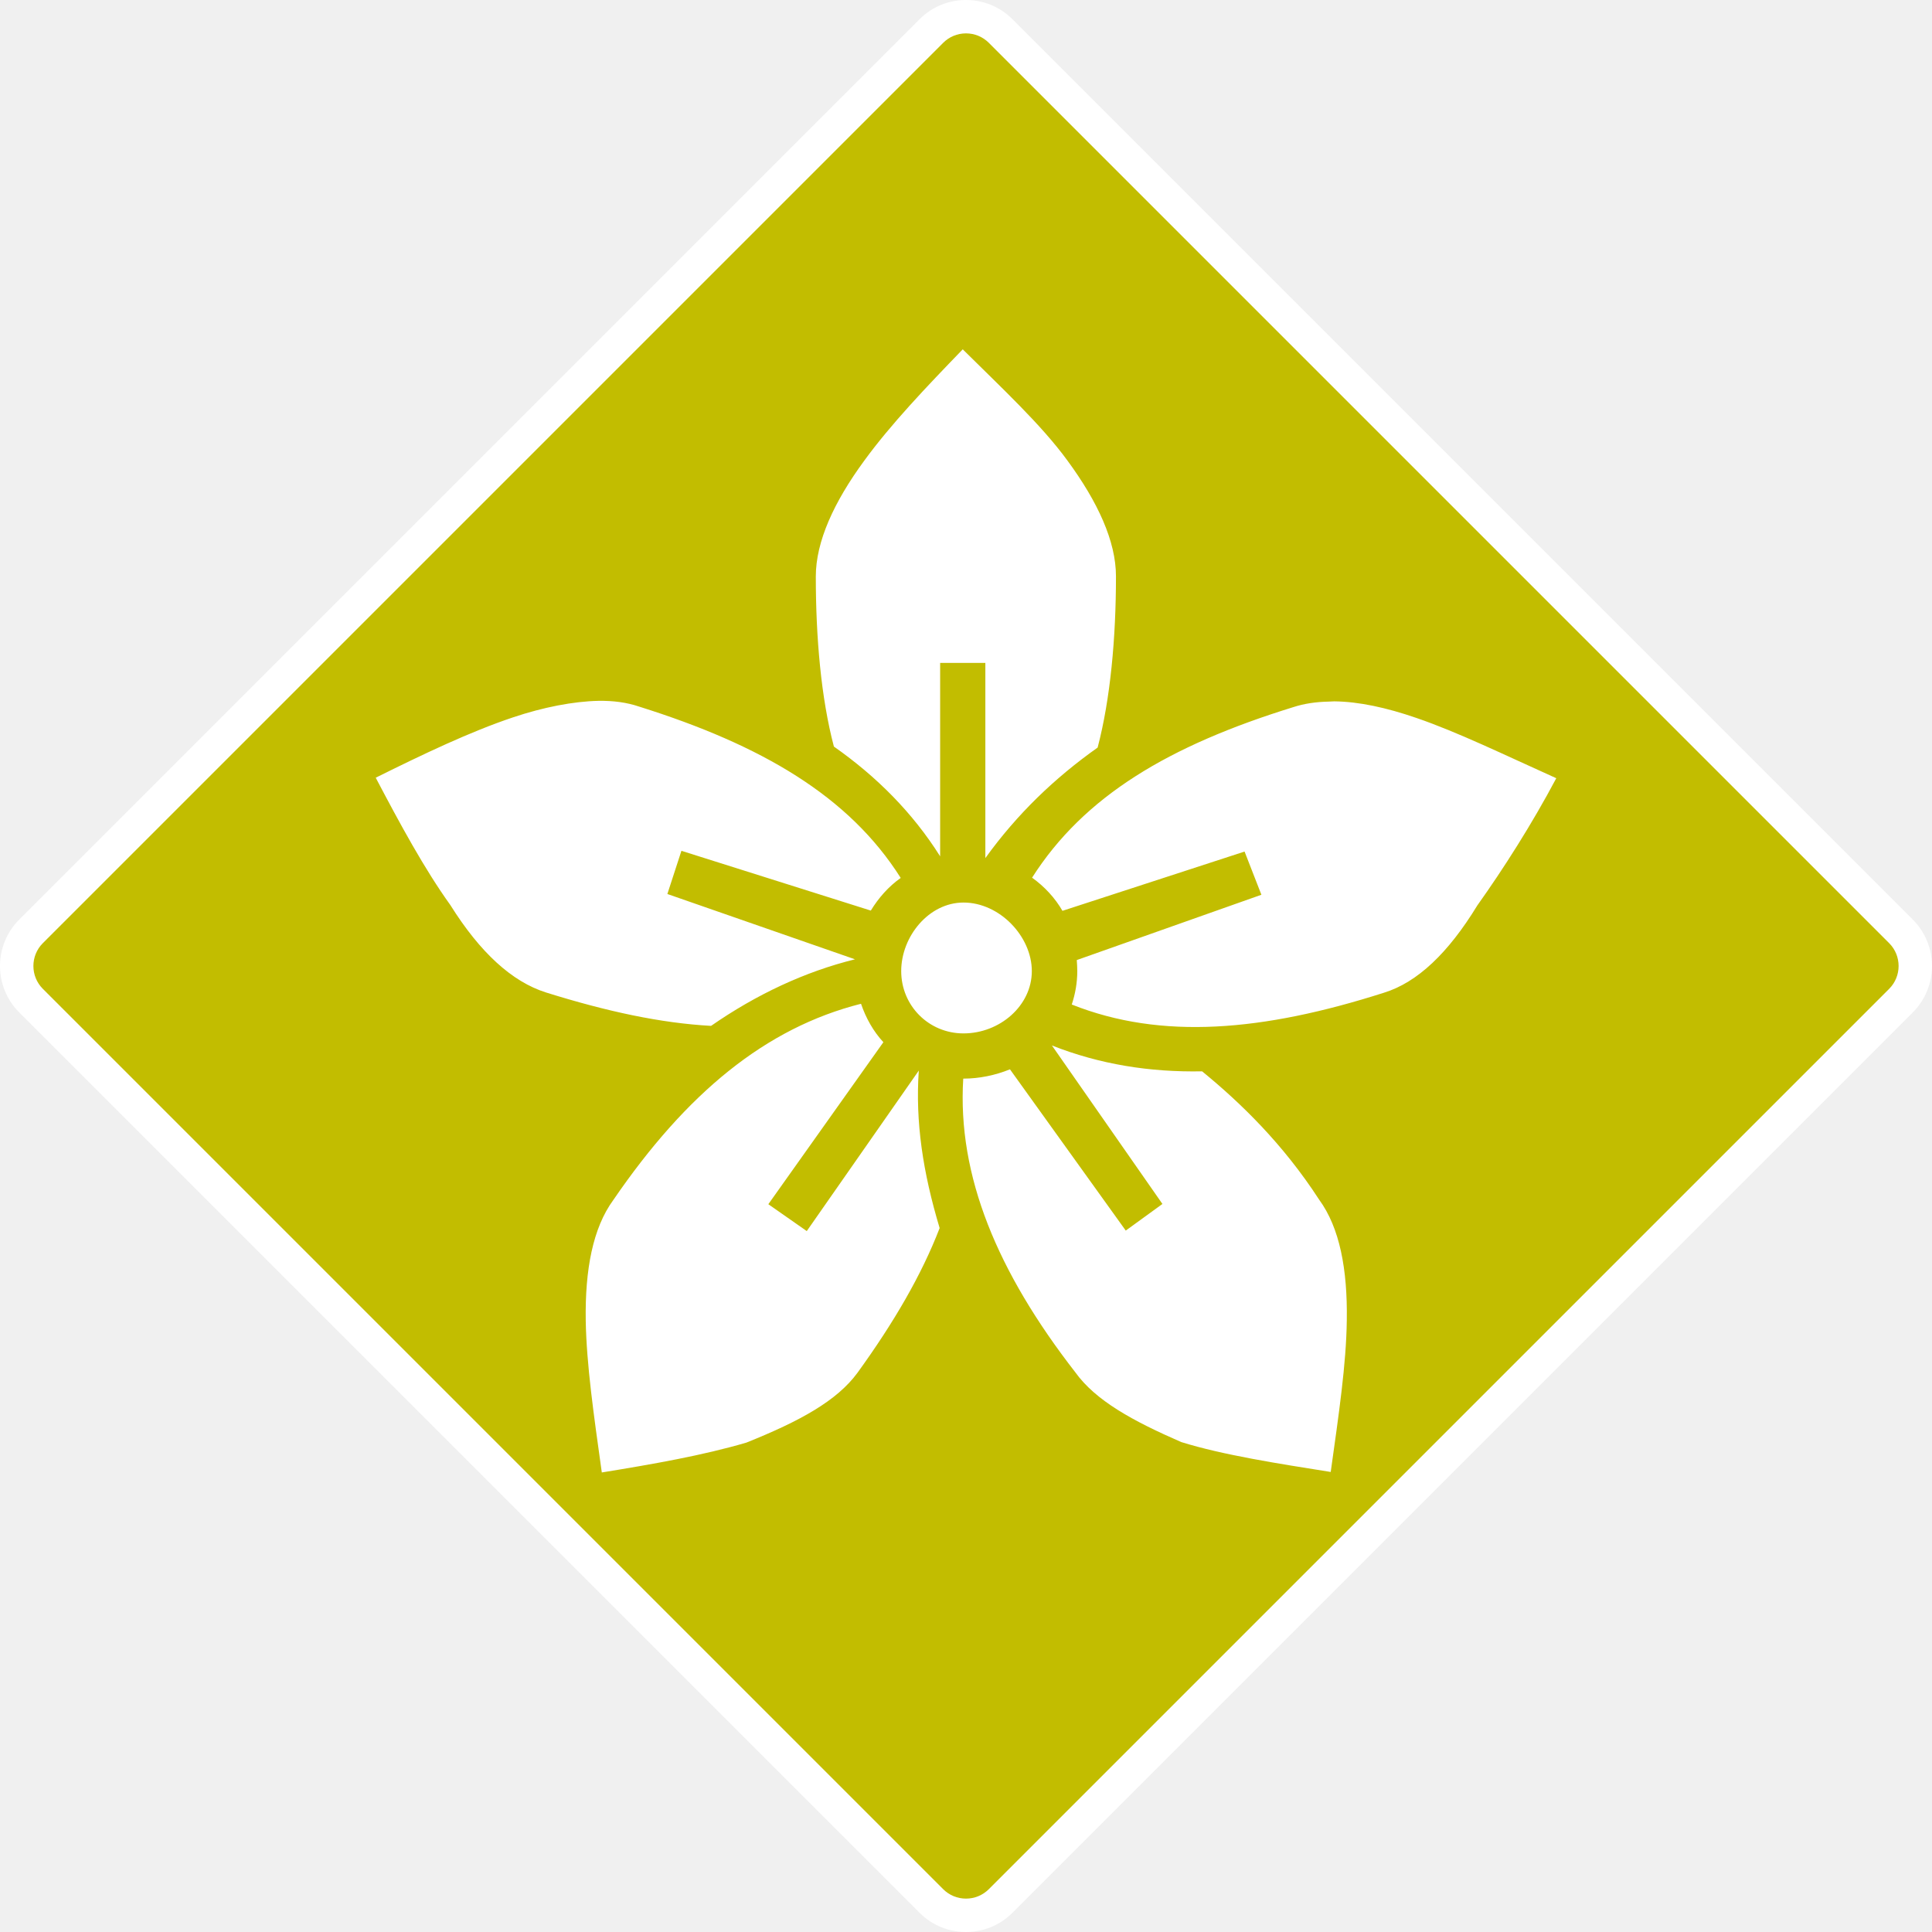
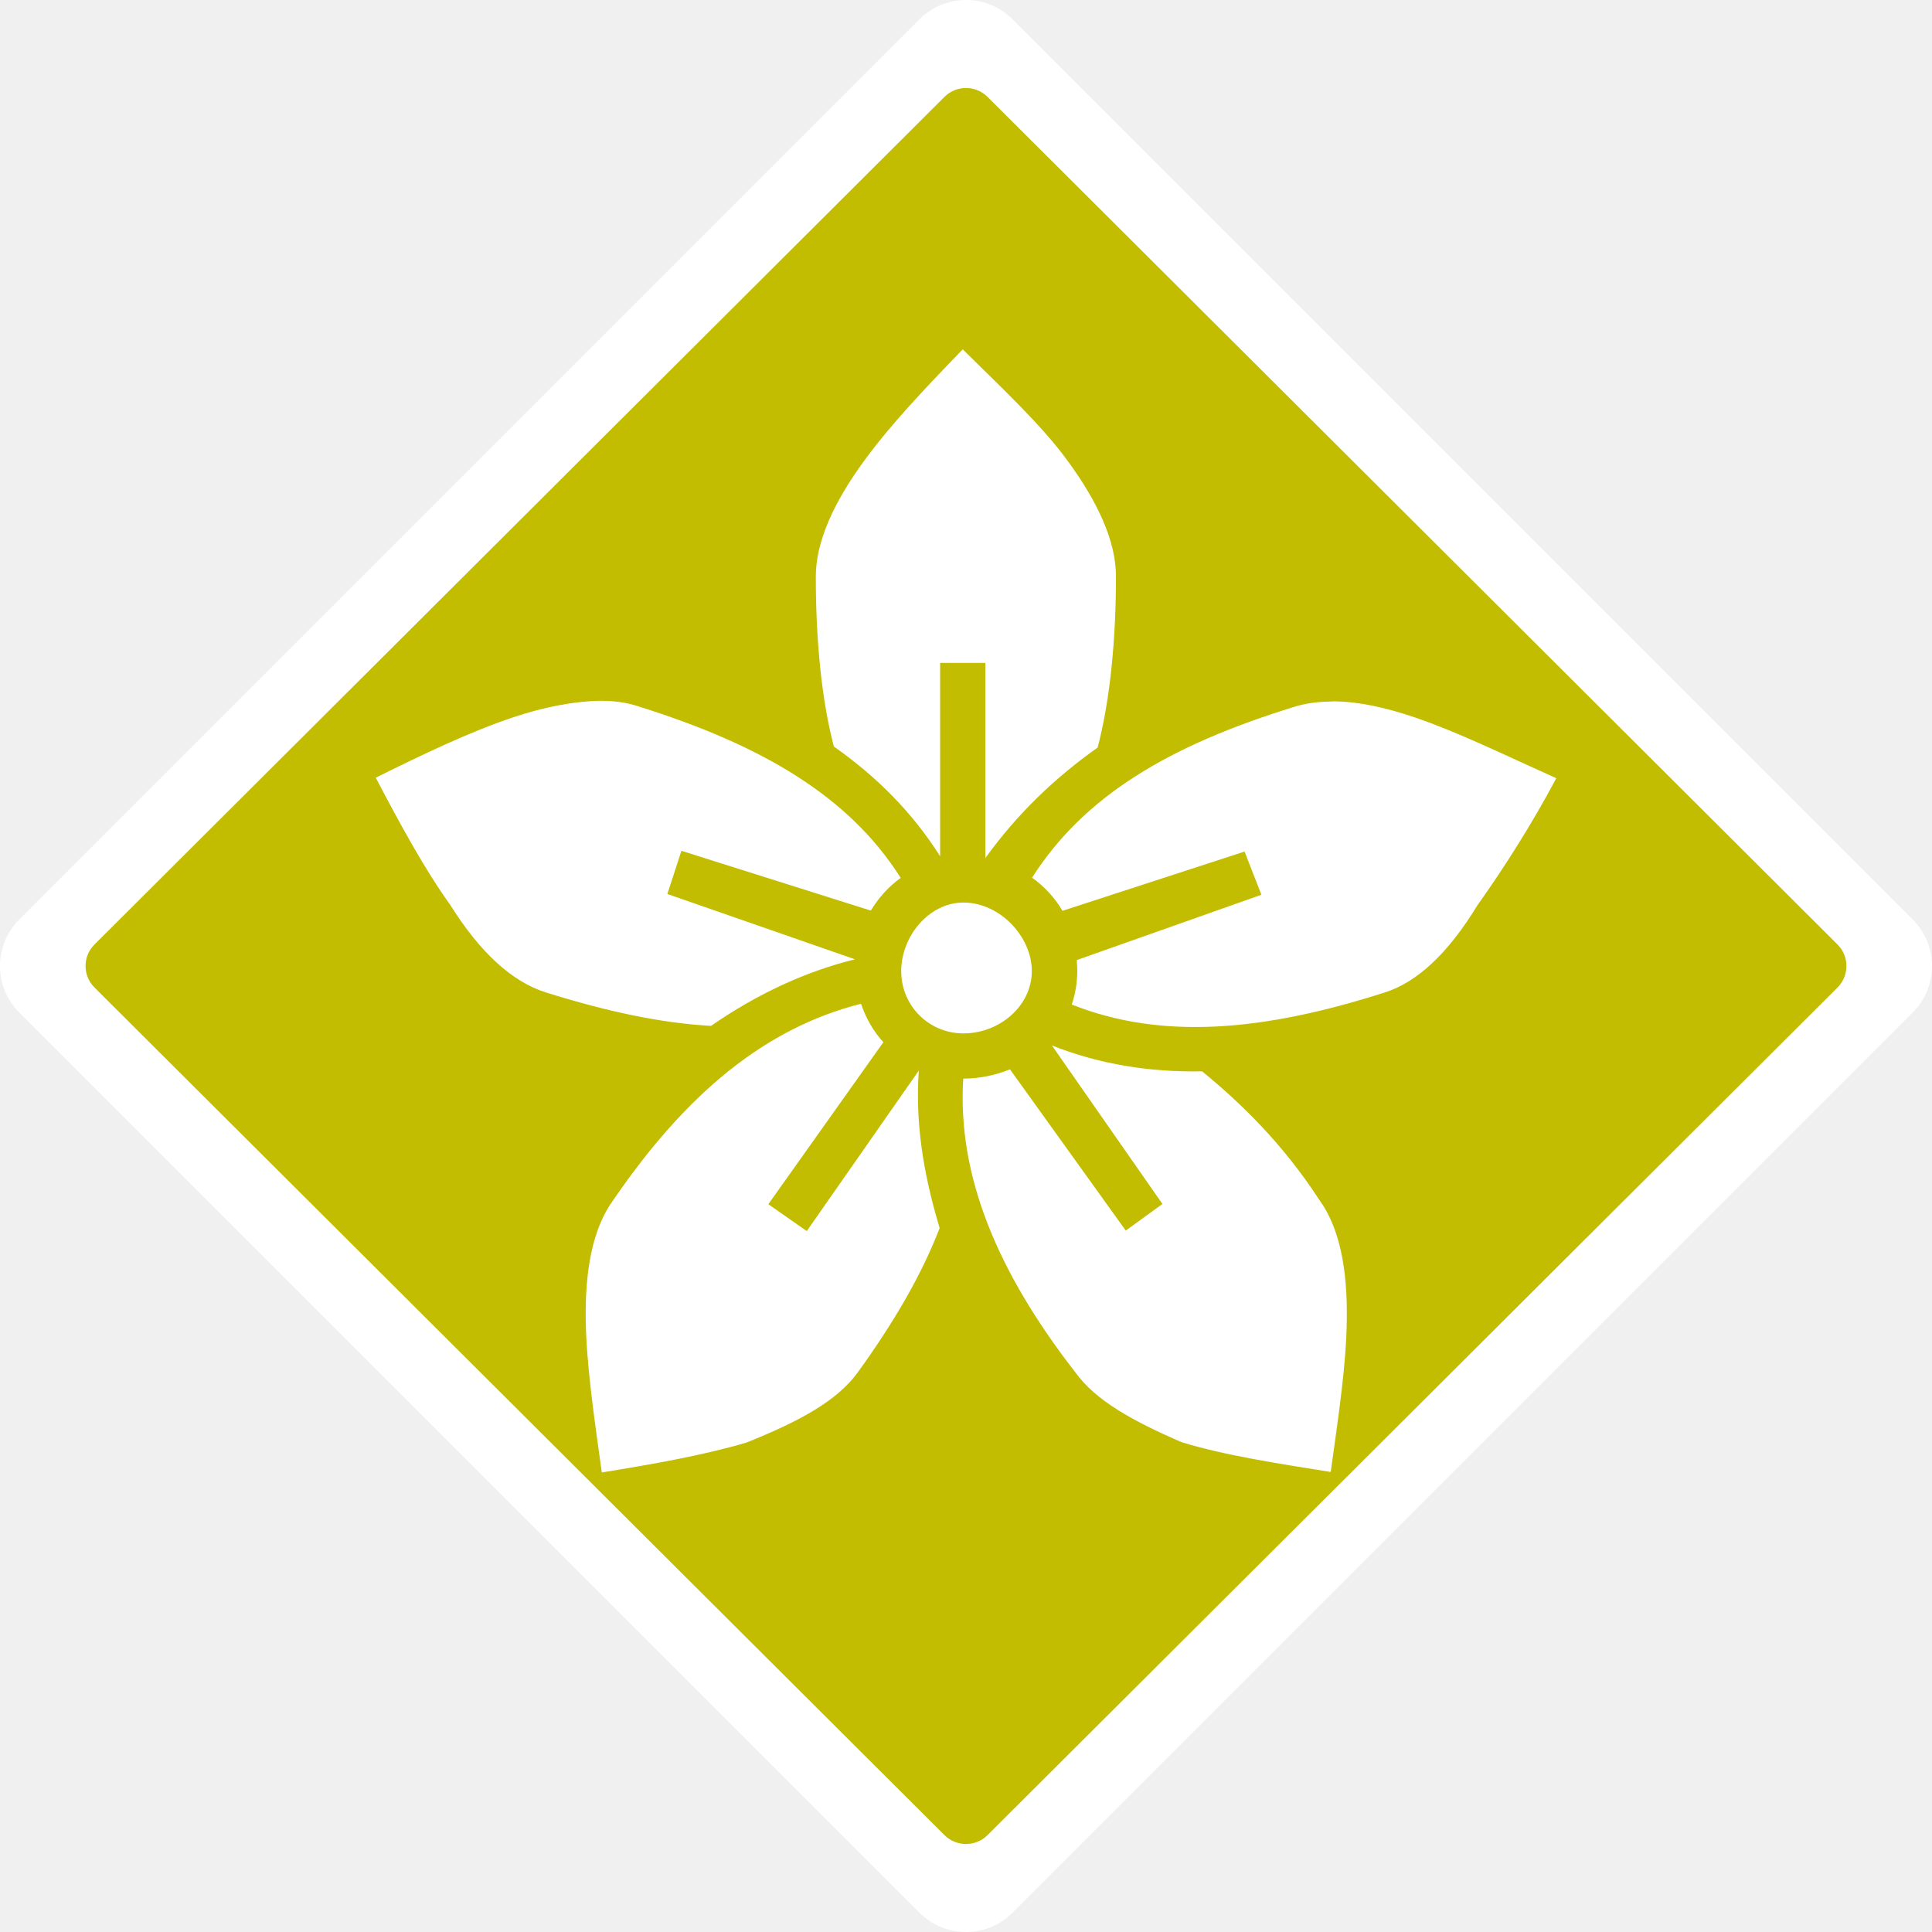
<svg xmlns="http://www.w3.org/2000/svg" version="1.1" viewBox="0 0 1500.523 1500.524" id="glyph5" width="1500.523" height="1500.524">
  <defs id="defs12" />
  <g fill="none" fill-rule="nonzero" stroke="none" stroke-width="1" stroke-linecap="butt" stroke-linejoin="miter" stroke-miterlimit="10" stroke-dasharray="none" stroke-dashoffset="0" font-family="none" font-weight="none" font-size="none" text-anchor="none" style="mix-blend-mode:normal" id="g27" transform="translate(-139.5412,1052.922)">
    <g transform="matrix(2.22252,0,0,2.22252,-4002.668,-580.5893)" id="g26">
      <g transform="translate(1801,475)" id="g25">
        <g id="g24">
          <g clip-path="url(#clip-1)" id="g14">
            <g clip-path="url(#clip-2)" id="g12" style="fill:#c2bd00;fill-opacity:1">
              <path d="m 400.317,-18.208 c -4.576,0 -8.876,-1.782 -12.112,-5.018 L 73.594,-337.836 c -6.677,-6.678 -6.677,-17.544 0.001,-24.222 l 314.61,-314.611 c 3.236,-3.235 7.537,-5.017 12.112,-5.017 4.574,0 8.875,1.782 12.11,5.017 L 727.04,-362.059 c 3.234,3.234 5.017,7.535 5.017,12.111 0,4.574 -1.783,8.876 -5.017,12.11 L 412.428,-23.225 c -3.236,3.235 -7.537,5.017 -12.111,5.017" fill="#252528" id="path12" style="fill:#c2bd00;fill-opacity:1" />
            </g>
            <g clip-path="url(#clip-3)" id="g13">
-               <path d="m 400.317,-675.855 c 3.017,0 5.853,1.175 7.987,3.309 l 314.61,314.61 c 4.404,4.404 4.404,11.57 10e-4,15.973 l -314.611,314.611 c -2.134,2.133 -4.97,3.309 -7.987,3.309 -3.017,0 -5.853,-1.176 -7.987,-3.309 l -314.611,-314.611 c -4.403,-4.403 -4.403,-11.569 0,-15.973 L 392.33,-672.546 c 2.134,-2.134 4.97,-3.309 7.987,-3.309 m 0,-11.667 c -5.877,0 -11.752,2.242 -16.236,6.726 L 69.471,-366.185 c -8.968,8.967 -8.968,23.506 0,32.473 l 314.61,314.611 c 4.485,4.482 10.36,6.725 16.236,6.725 5.875,0 11.752,-2.242 16.236,-6.725 l 314.61,-314.611 c 8.967,-8.967 8.967,-23.506 0,-32.473 L 416.554,-680.795 c -4.485,-4.484 -10.361,-6.726 -16.236,-6.726" fill="#ffffff" id="path13" style="fill:#ffffff;fill-opacity:1;stroke-width:4.499;stroke-dasharray:none" />
+               <path d="m 400.317,-656.765 c 2.848,0 5.526,1.106 7.54,3.115 l 297.014,296.183 c 4.158,4.146 4.158,10.892 9.5e-4,15.037 l -297.015,296.184 c -2.014,2.008 -4.692,3.115 -7.54,3.115 -2.848,0 -5.526,-1.107 -7.54,-3.115 L 95.761,-342.431 c -4.157,-4.145 -4.157,-10.891 0,-15.037 L 392.777,-653.65 c 2.014,-2.009 4.692,-3.115 7.54,-3.115 m 1e-5,-30.756 c -5.877,0 -11.752,2.242 -16.236,6.726 L 69.471,-366.185 c -8.968,8.967 -8.968,23.506 0,32.473 l 314.61,314.611 c 4.485,4.482 10.36,6.725 16.236,6.725 5.875,0 11.752,-2.242 16.236,-6.725 l 314.61,-314.611 c 8.967,-8.967 8.967,-23.506 0,-32.473 L 416.554,-680.795 c -4.485,-4.484 -10.361,-6.726 -16.236,-6.726" fill="#ffffff" id="path13" style="display:inline;fill:#ffffff;fill-opacity:1;stroke-width:31.496;stroke-dasharray:none;paint-order:markers fill stroke" />
            </g>
          </g>
          <g class="" id="g2" transform="matrix(0.8777446,0,0,0.8777446,175.6187,-610.224)">
            <path d="m 254.7,51.014 c -14.6,15.09 -28.7,29.9 -39.2,44.31 -12.1,16.49 -19.3,32.24 -19.3,46.14 0,24.3 2.1,48.4 7.2,67.7 17.1,12 31.4,26.4 42.3,43.7 v -77 h 18 v 77.7 c 12.6,-17.5 27.6,-31.9 44.7,-44 5.1,-19.4 7.3,-43.7 7.3,-68.2 0,-13.9 -7.2,-29.55 -19.3,-46.04 -10.5,-14.41 -26.5,-29.22 -41.7,-44.31 z M 109.6,190.964 c -9.79,0.2 -21.86,2.5 -34.03,6.6 -17,5.7 -35.64,14.6 -54.58,24 9.68,18.4 19.36,36.3 29.71,50.7 11.85,18.9 24.5,30.5 38.07,34.8 24.33,7.6 45.73,12.2 65.73,13.3 18,-12.5 37.4,-21.6 57.3,-26.5 l -74.7,-26 5.6,-17.2 75.4,23.8 c 3.1,-5.1 7.1,-9.6 11.9,-13 -20.6,-32.6 -55.4,-52.9 -104.1,-68.2 -5,-1.7 -10.4,-2.4 -16.3,-2.3 z m 290.8,0.3 c -5.1,0.1 -9.8,0.8 -14.1,2.2 -49.5,15.3 -83.3,35.4 -104,67.9 4.9,3.5 9.1,8 12.1,13.2 l 72.5,-23.6 6.7,17.2 -73.5,26 c 0.1,1.5 0.2,2.9 0.2,4.4 0,4.6 -0.8,9.1 -2.2,13.3 35.7,14.2 76.1,10.7 124.3,-4.7 13.3,-4.1 25.6,-15.8 37.2,-34.8 10.2,-14.3 21.7,-32.3 31.4,-50.6 -20.9,-9.4 -39.1,-18.3 -55.7,-24 -11.9,-4.1 -22.9,-6.5 -32.7,-6.6 z m -145.4,80 c -13.8,0 -24.8,13.5 -24.8,27.3 0,13.8 11,24.8 24.8,24.8 14.4,0 27.2,-11 27.2,-24.8 0,-13.8 -12.8,-27.3 -27.2,-27.3 z m -40.8,40.3 c -38,9.6 -69.5,35.6 -98.6,78.1 -8.2,11.2 -11.3,27.8 -11,48 0.3,17.5 3.2,37.6 6.4,60.5 20.3,-3.3 40.3,-6.8 57.6,-11.9 21.2,-8.5 36,-16.6 44.2,-27.8 14.4,-19.9 25.5,-38.9 32.7,-57.6 -6.7,-22.3 -9.7,-42.3 -8.3,-62.7 l -44.6,63.9 -15.3,-10.7 45.8,-64.5 c -4,-4.3 -7,-9.7 -8.9,-15.3 z m 76,16.6 44,63.1 -14.6,10.6 -46.1,-64.2 c -5.9,2.4 -12.3,3.7 -18.5,3.7 h -0.1 c -2.4,38.7 13.6,77 44.6,116.9 8.1,11.3 22.9,19.4 42.2,27.8 16.7,5.2 38.8,8.6 59.5,11.9 3.2,-22.9 6.2,-43 6.4,-60.5 0.3,-20.1 -2.8,-36.7 -11,-47.9 -14.4,-22.2 -31.2,-38.5 -46.6,-51.1 -20.9,0.4 -40.8,-2.8 -59.8,-10.3 z" fill="#ffffff" fill-opacity="1" id="path1" />
          </g>
        </g>
      </g>
    </g>
  </g>
</svg>
